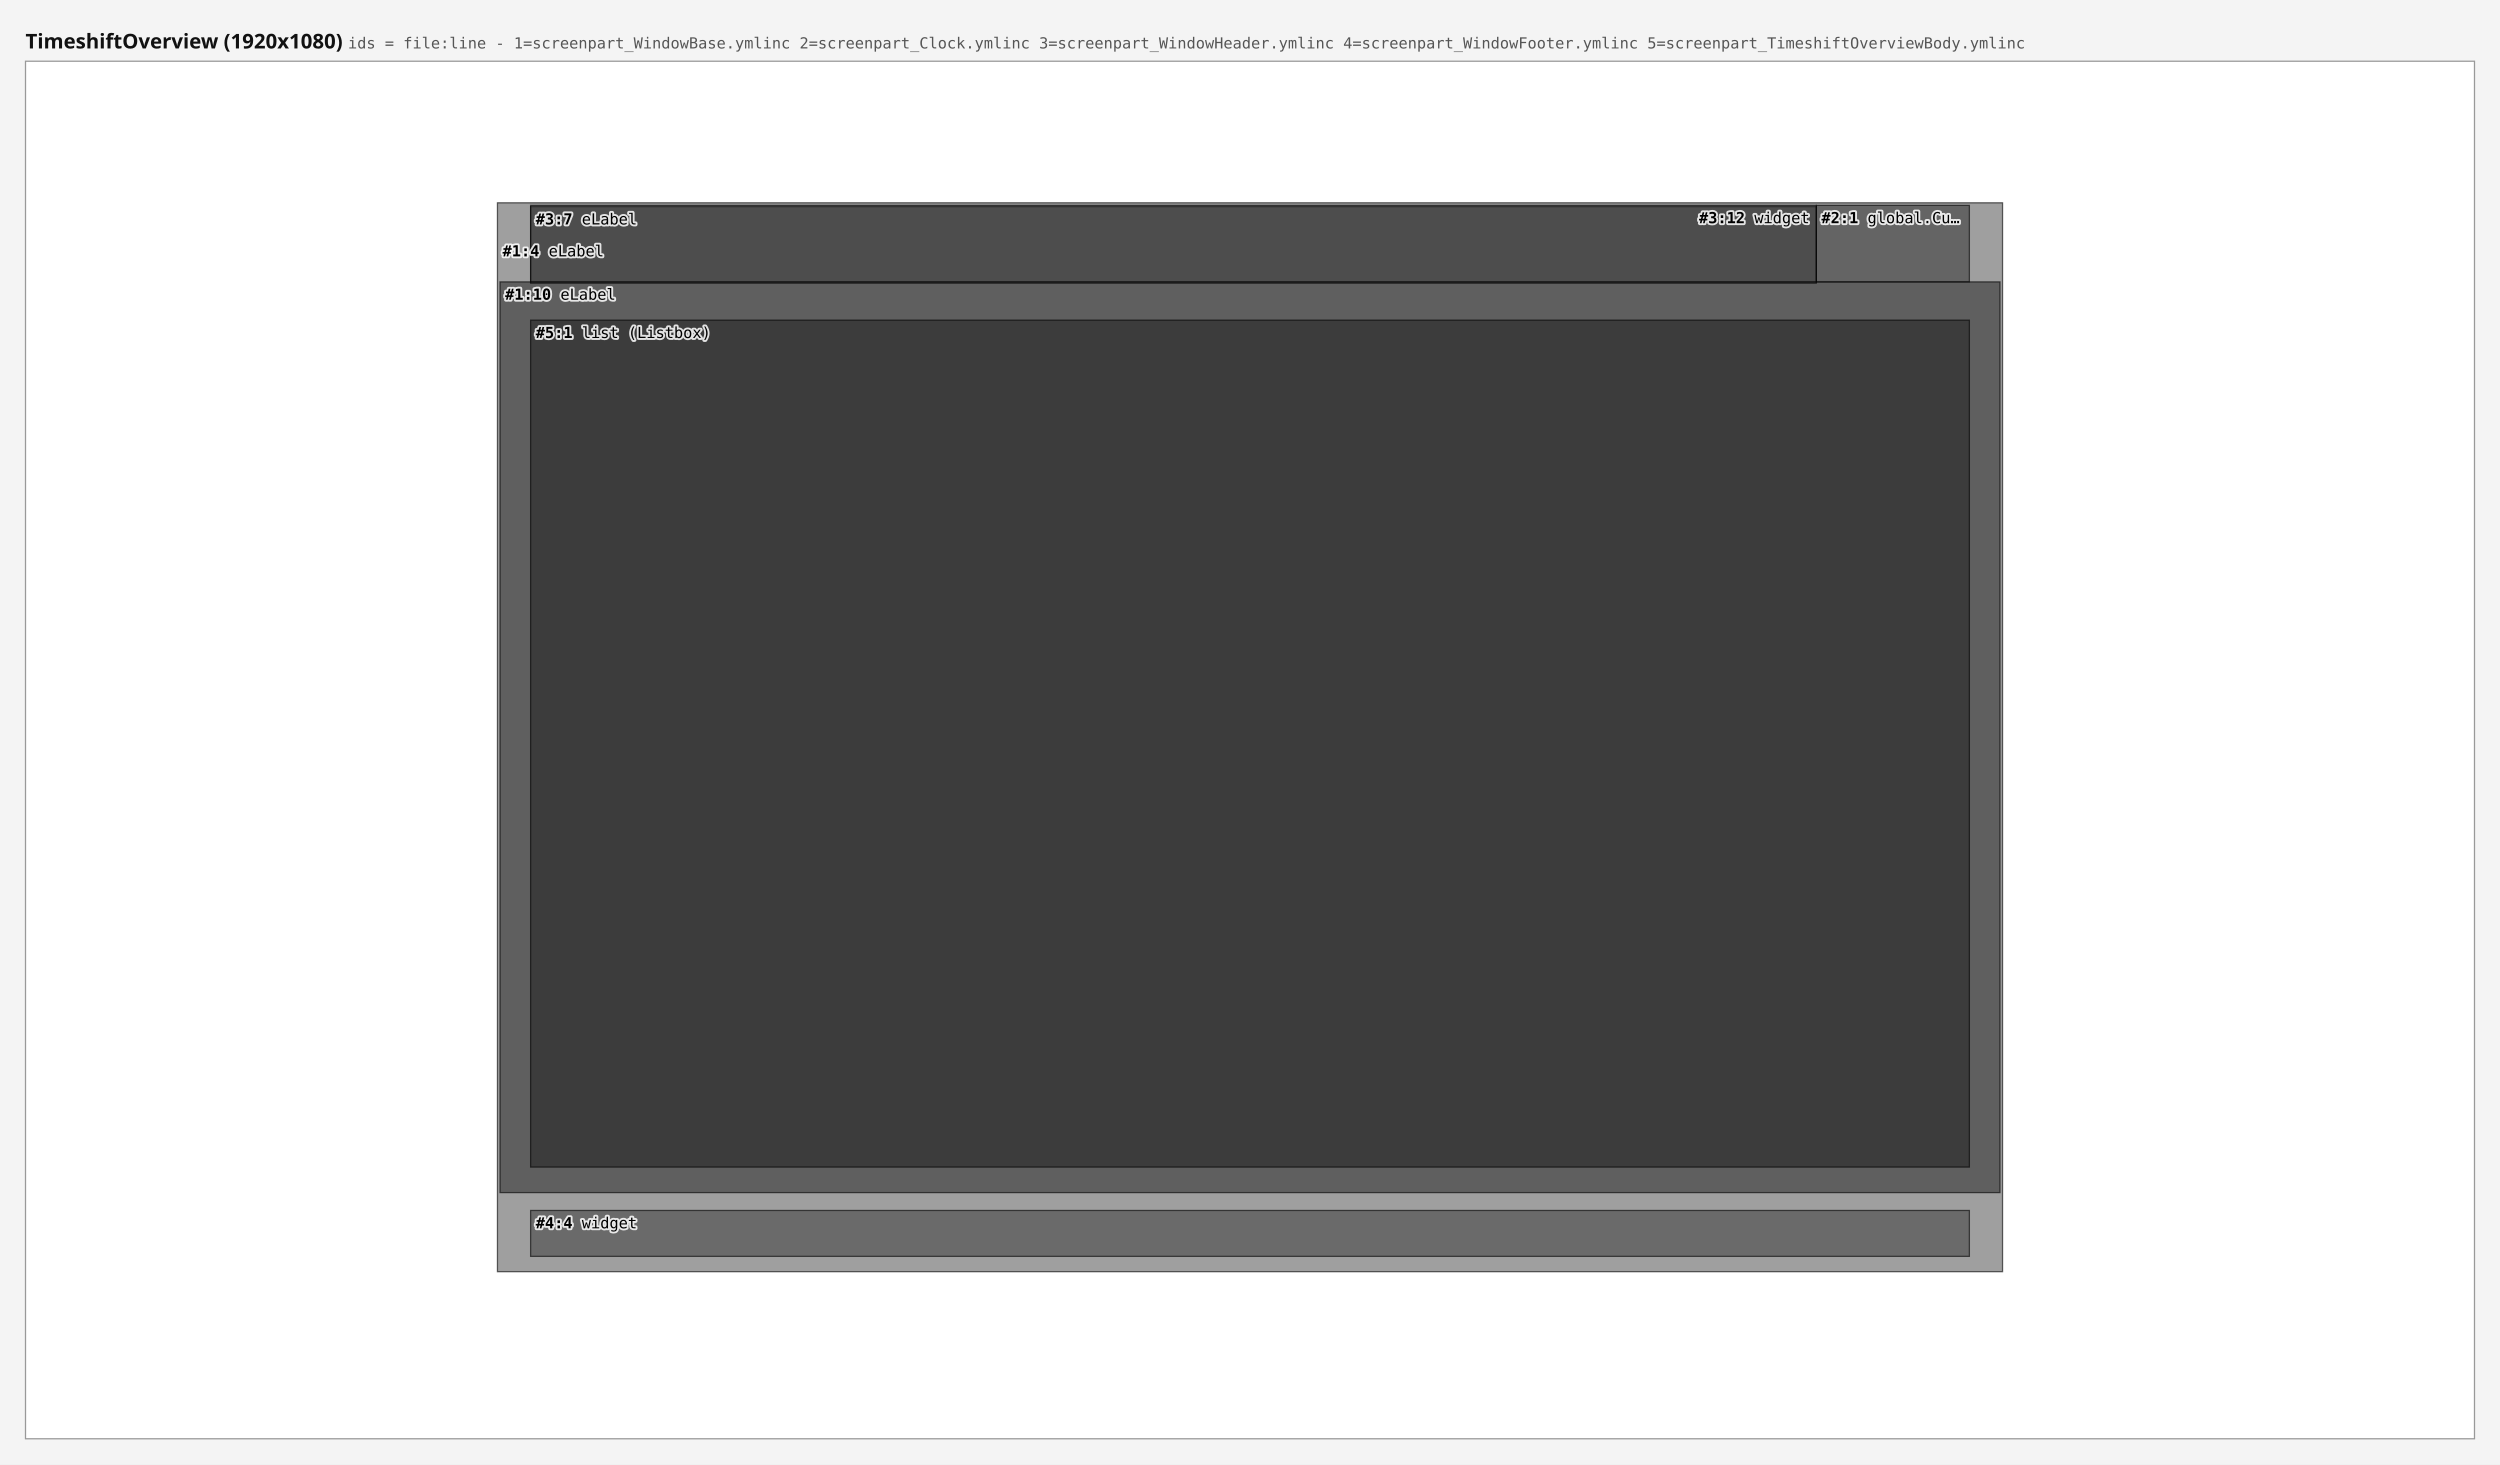
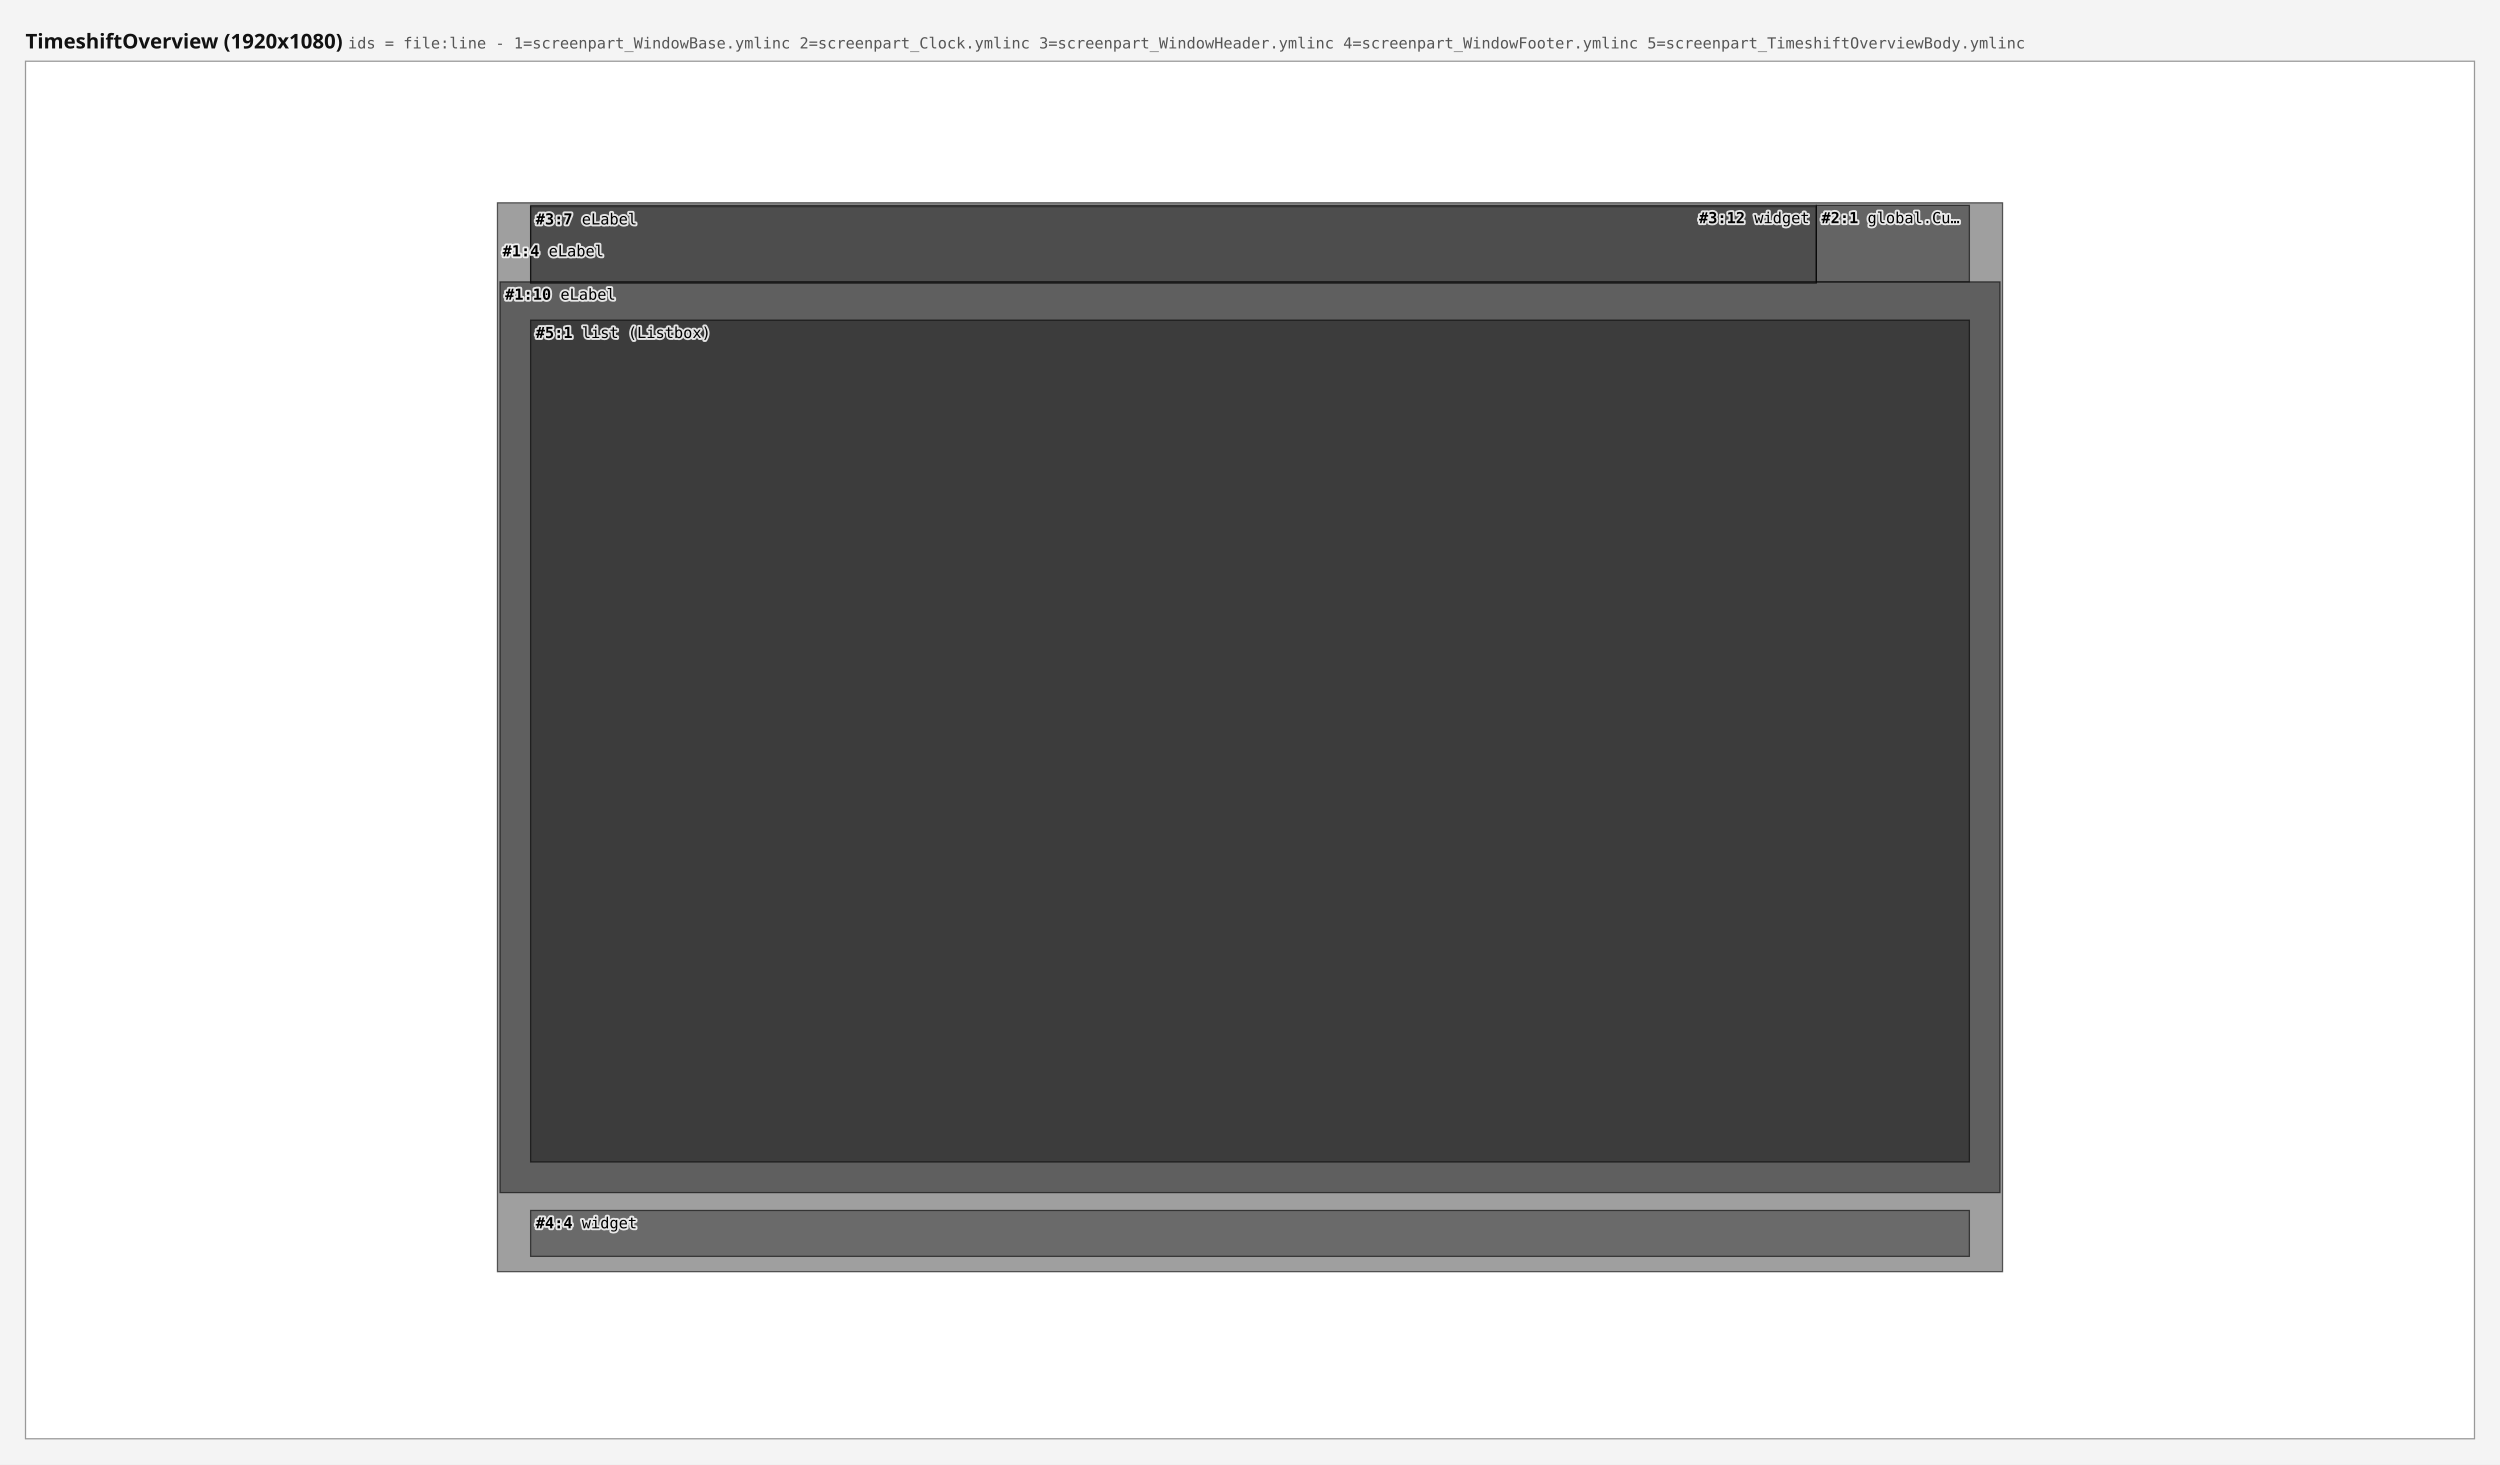
<svg xmlns="http://www.w3.org/2000/svg" width="1960" height="1148" viewBox="0 0 1960 1148">
  <rect x="0" y="0" width="1960" height="1148" fill="#f4f4f4" />
  <text x="20" y="38" font-family="sans-serif" font-size="16" font-weight="bold" fill="#111111">TimeshiftOverview (1920x1080) <tspan font-family="monospace" font-size="12" font-weight="normal" fill="#555555">ids = file:line - 1=screenpart_WindowBase.ymlinc  2=screenpart_Clock.ymlinc  3=screenpart_WindowHeader.ymlinc  4=screenpart_WindowFooter.ymlinc  5=screenpart_TimeshiftOverviewBody.ymlinc</tspan>
  </text>
  <g data-screen="0" transform="translate(20,48)">
    <rect x="0" y="0" width="1920" height="1080" fill="#ffffff" stroke="#999999" stroke-width="1" />
    <rect data-ref="0:0" data-src="screenpart_WindowBase.ymlinc:4" x="370" y="111" width="1180" height="838" fill="#2c2c2c" fill-opacity="0.45" stroke="#000000" stroke-opacity="0.6" stroke-width="1" />
    <rect data-ref="0:1" data-src="screenpart_WindowBase.ymlinc:10" x="372" y="173" width="1176" height="714" fill="#121212" fill-opacity="0.45" stroke="#000000" stroke-opacity="0.6" stroke-width="1" />
-     <rect data-ref="0:6" data-src="screenpart_TimeshiftOverviewBody.ymlinc:1" x="396" y="203" width="1128" height="664" fill="#121212" fill-opacity="0.45" stroke="#000000" stroke-opacity="0.6" stroke-width="1" />
+     <rect data-ref="0:6" data-src="screenpart_TimeshiftOverviewBody.ymlinc:1" x="396" y="203" width="1128" height="660" fill="#121212" fill-opacity="0.45" stroke="#000000" stroke-opacity="0.6" stroke-width="1" />
    <rect data-ref="0:5" data-src="screenpart_WindowFooter.ymlinc:4" x="396" y="901" width="1128" height="36" fill="#2c2c2c" fill-opacity="0.45" stroke="#000000" stroke-opacity="0.6" stroke-width="1" />
    <rect data-ref="0:3" data-src="screenpart_WindowHeader.ymlinc:7" x="396" y="114" width="1008" height="60" fill="#2c2c2c" fill-opacity="0.45" stroke="#000000" stroke-opacity="0.6" stroke-width="1" />
    <rect data-ref="0:2" data-src="screenpart_Clock.ymlinc:1" x="1404" y="113" width="120" height="60" fill="#1d1d1d" fill-opacity="0.45" stroke="#000000" stroke-opacity="0.6" stroke-width="1" />
    <rect data-ref="0:4" data-src="screenpart_WindowHeader.ymlinc:12" x="396" y="113" width="1008" height="60" fill="#2c2c2c" fill-opacity="0.45" stroke="#000000" stroke-opacity="0.6" stroke-width="1" />
    <g pointer-events="none" font-family="monospace" font-size="12" fill="#000000" stroke="#ffffff" stroke-width="3" stroke-opacity="0.85" stroke-linejoin="round" paint-order="stroke">
      <text x="374" y="153">
        <tspan font-weight="bold">#1:4</tspan> eLabel</text>
      <text x="376" y="187">
        <tspan font-weight="bold">#1:10</tspan> eLabel</text>
      <text x="400" y="217">
        <tspan font-weight="bold">#5:1</tspan> list (Listbox)</text>
      <text x="400" y="915">
        <tspan font-weight="bold">#4:4</tspan> widget</text>
      <text x="400" y="128">
        <tspan font-weight="bold">#3:7</tspan> eLabel</text>
      <text x="1408" y="127">
        <tspan font-weight="bold">#2:1</tspan> global.Cu…</text>
      <text x="1312" y="127">
        <tspan font-weight="bold">#3:12</tspan> widget</text>
    </g>
  </g>
</svg>
